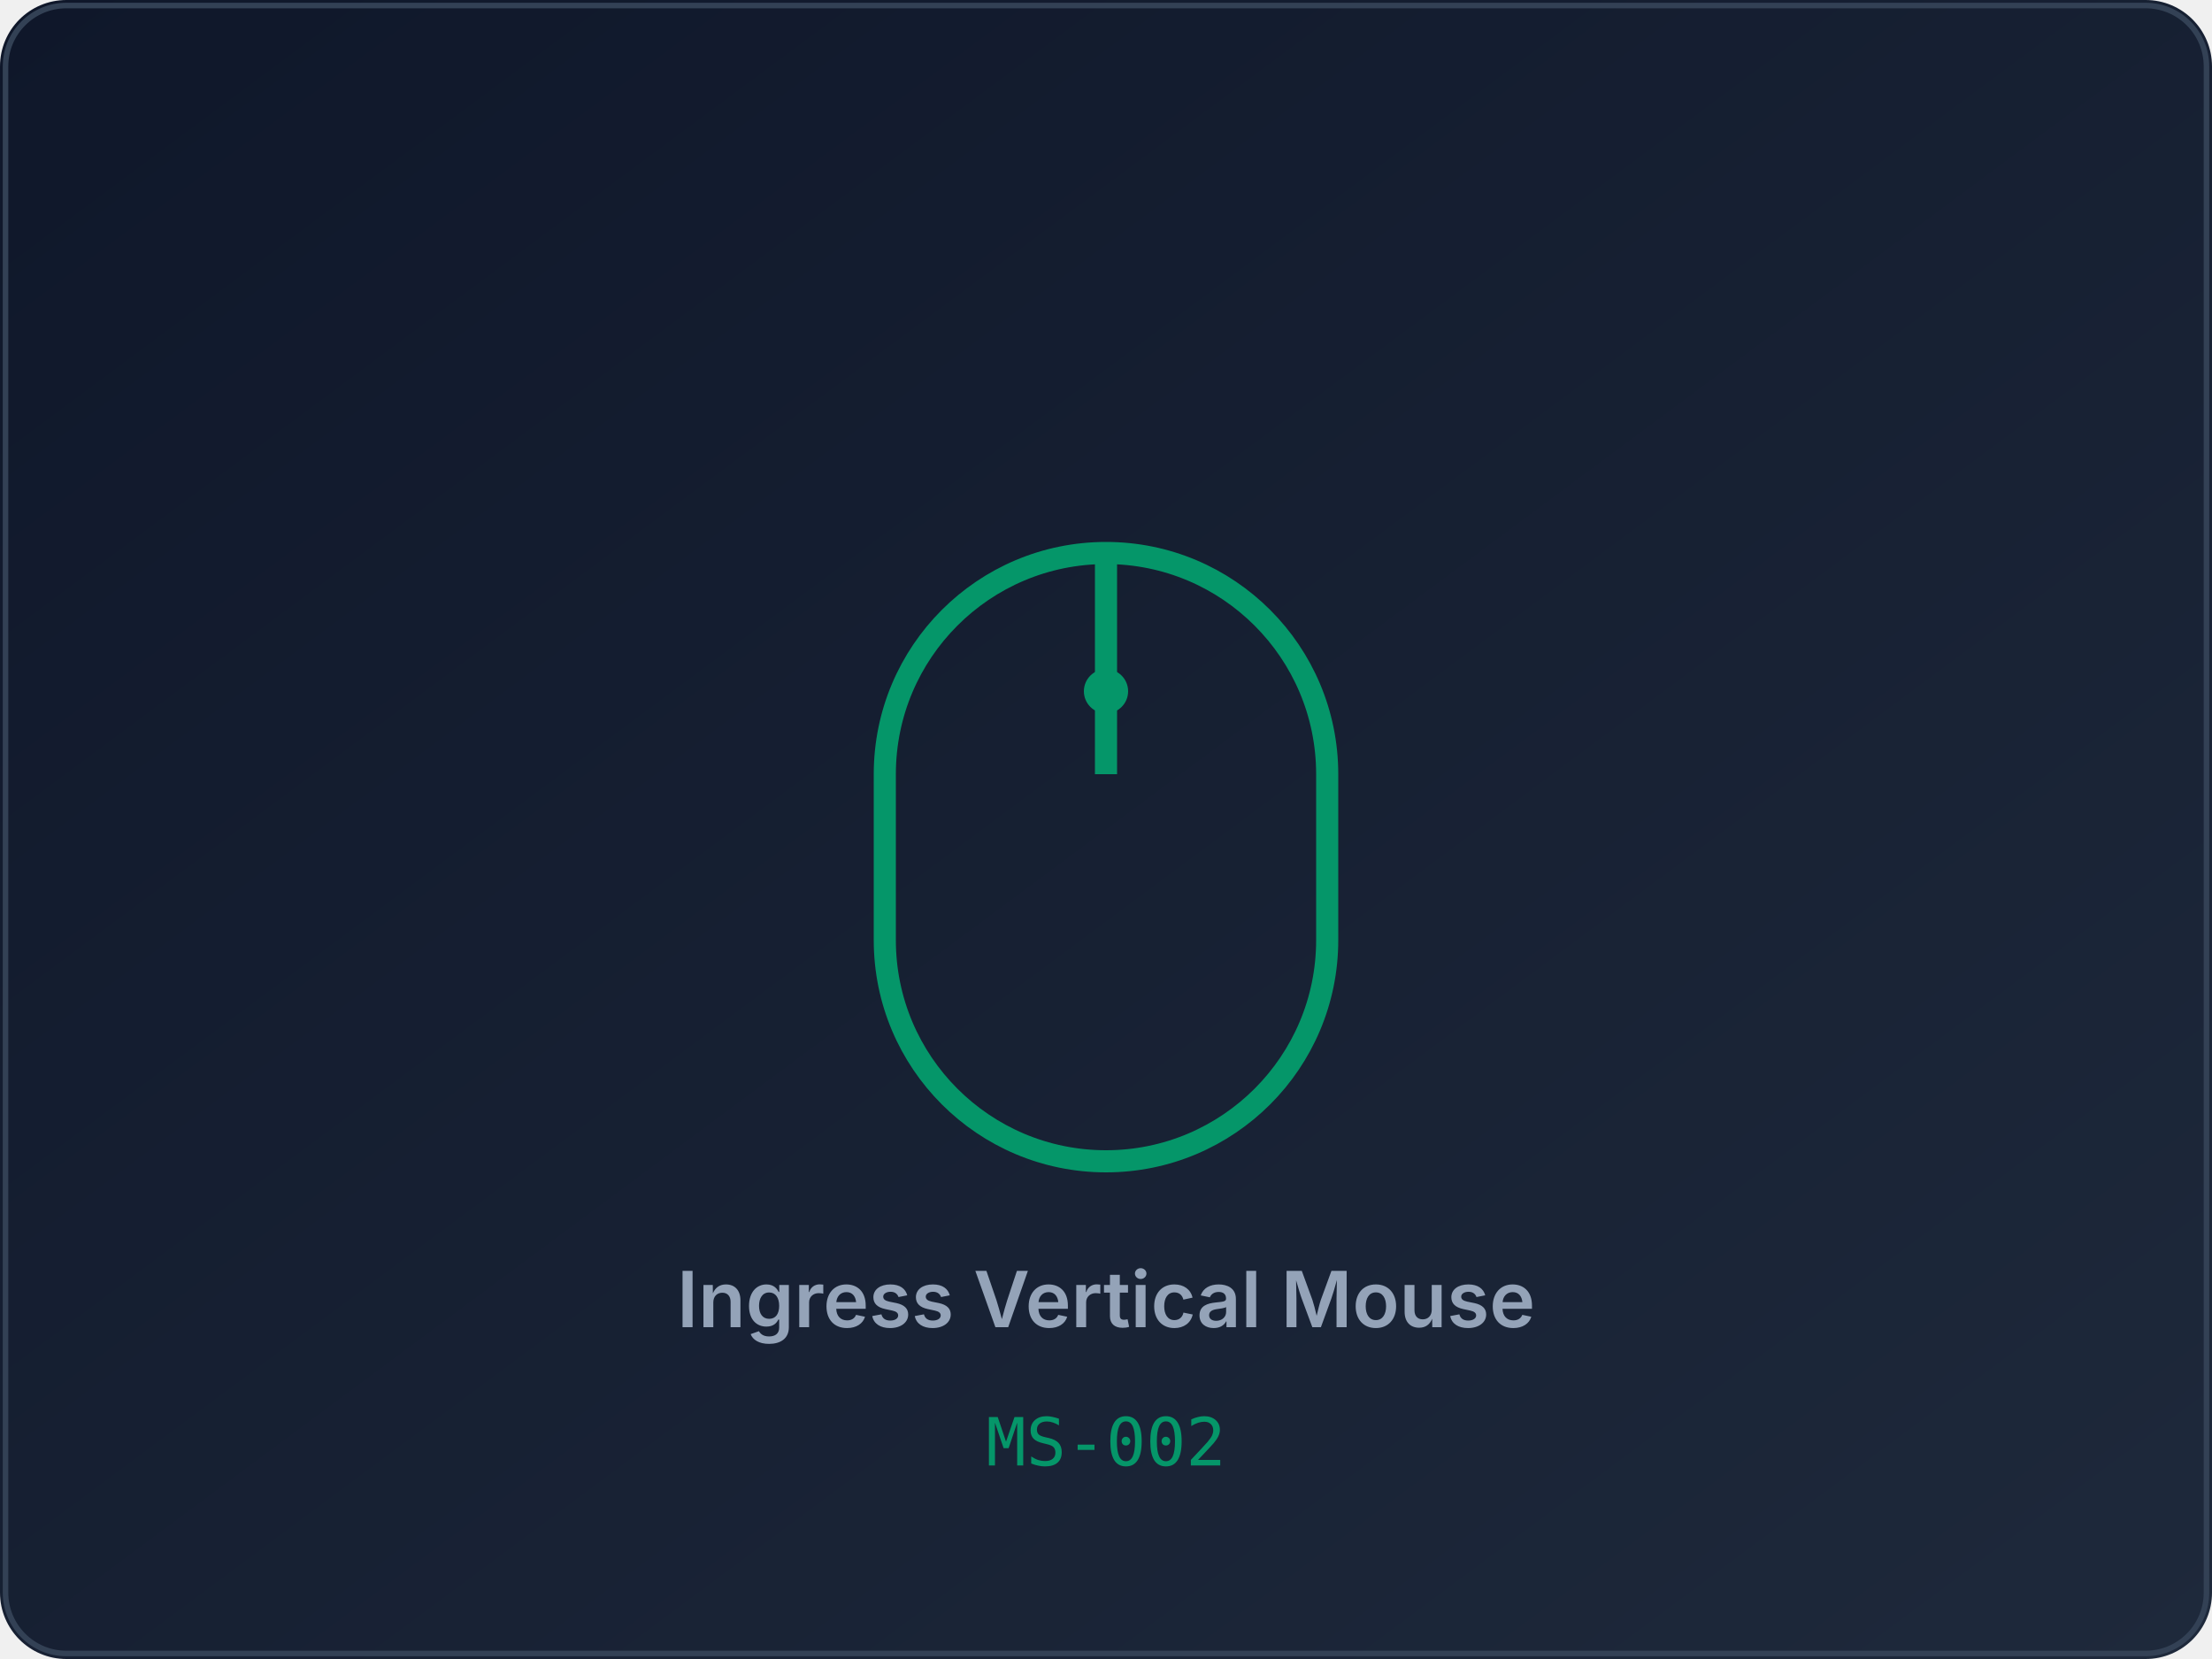
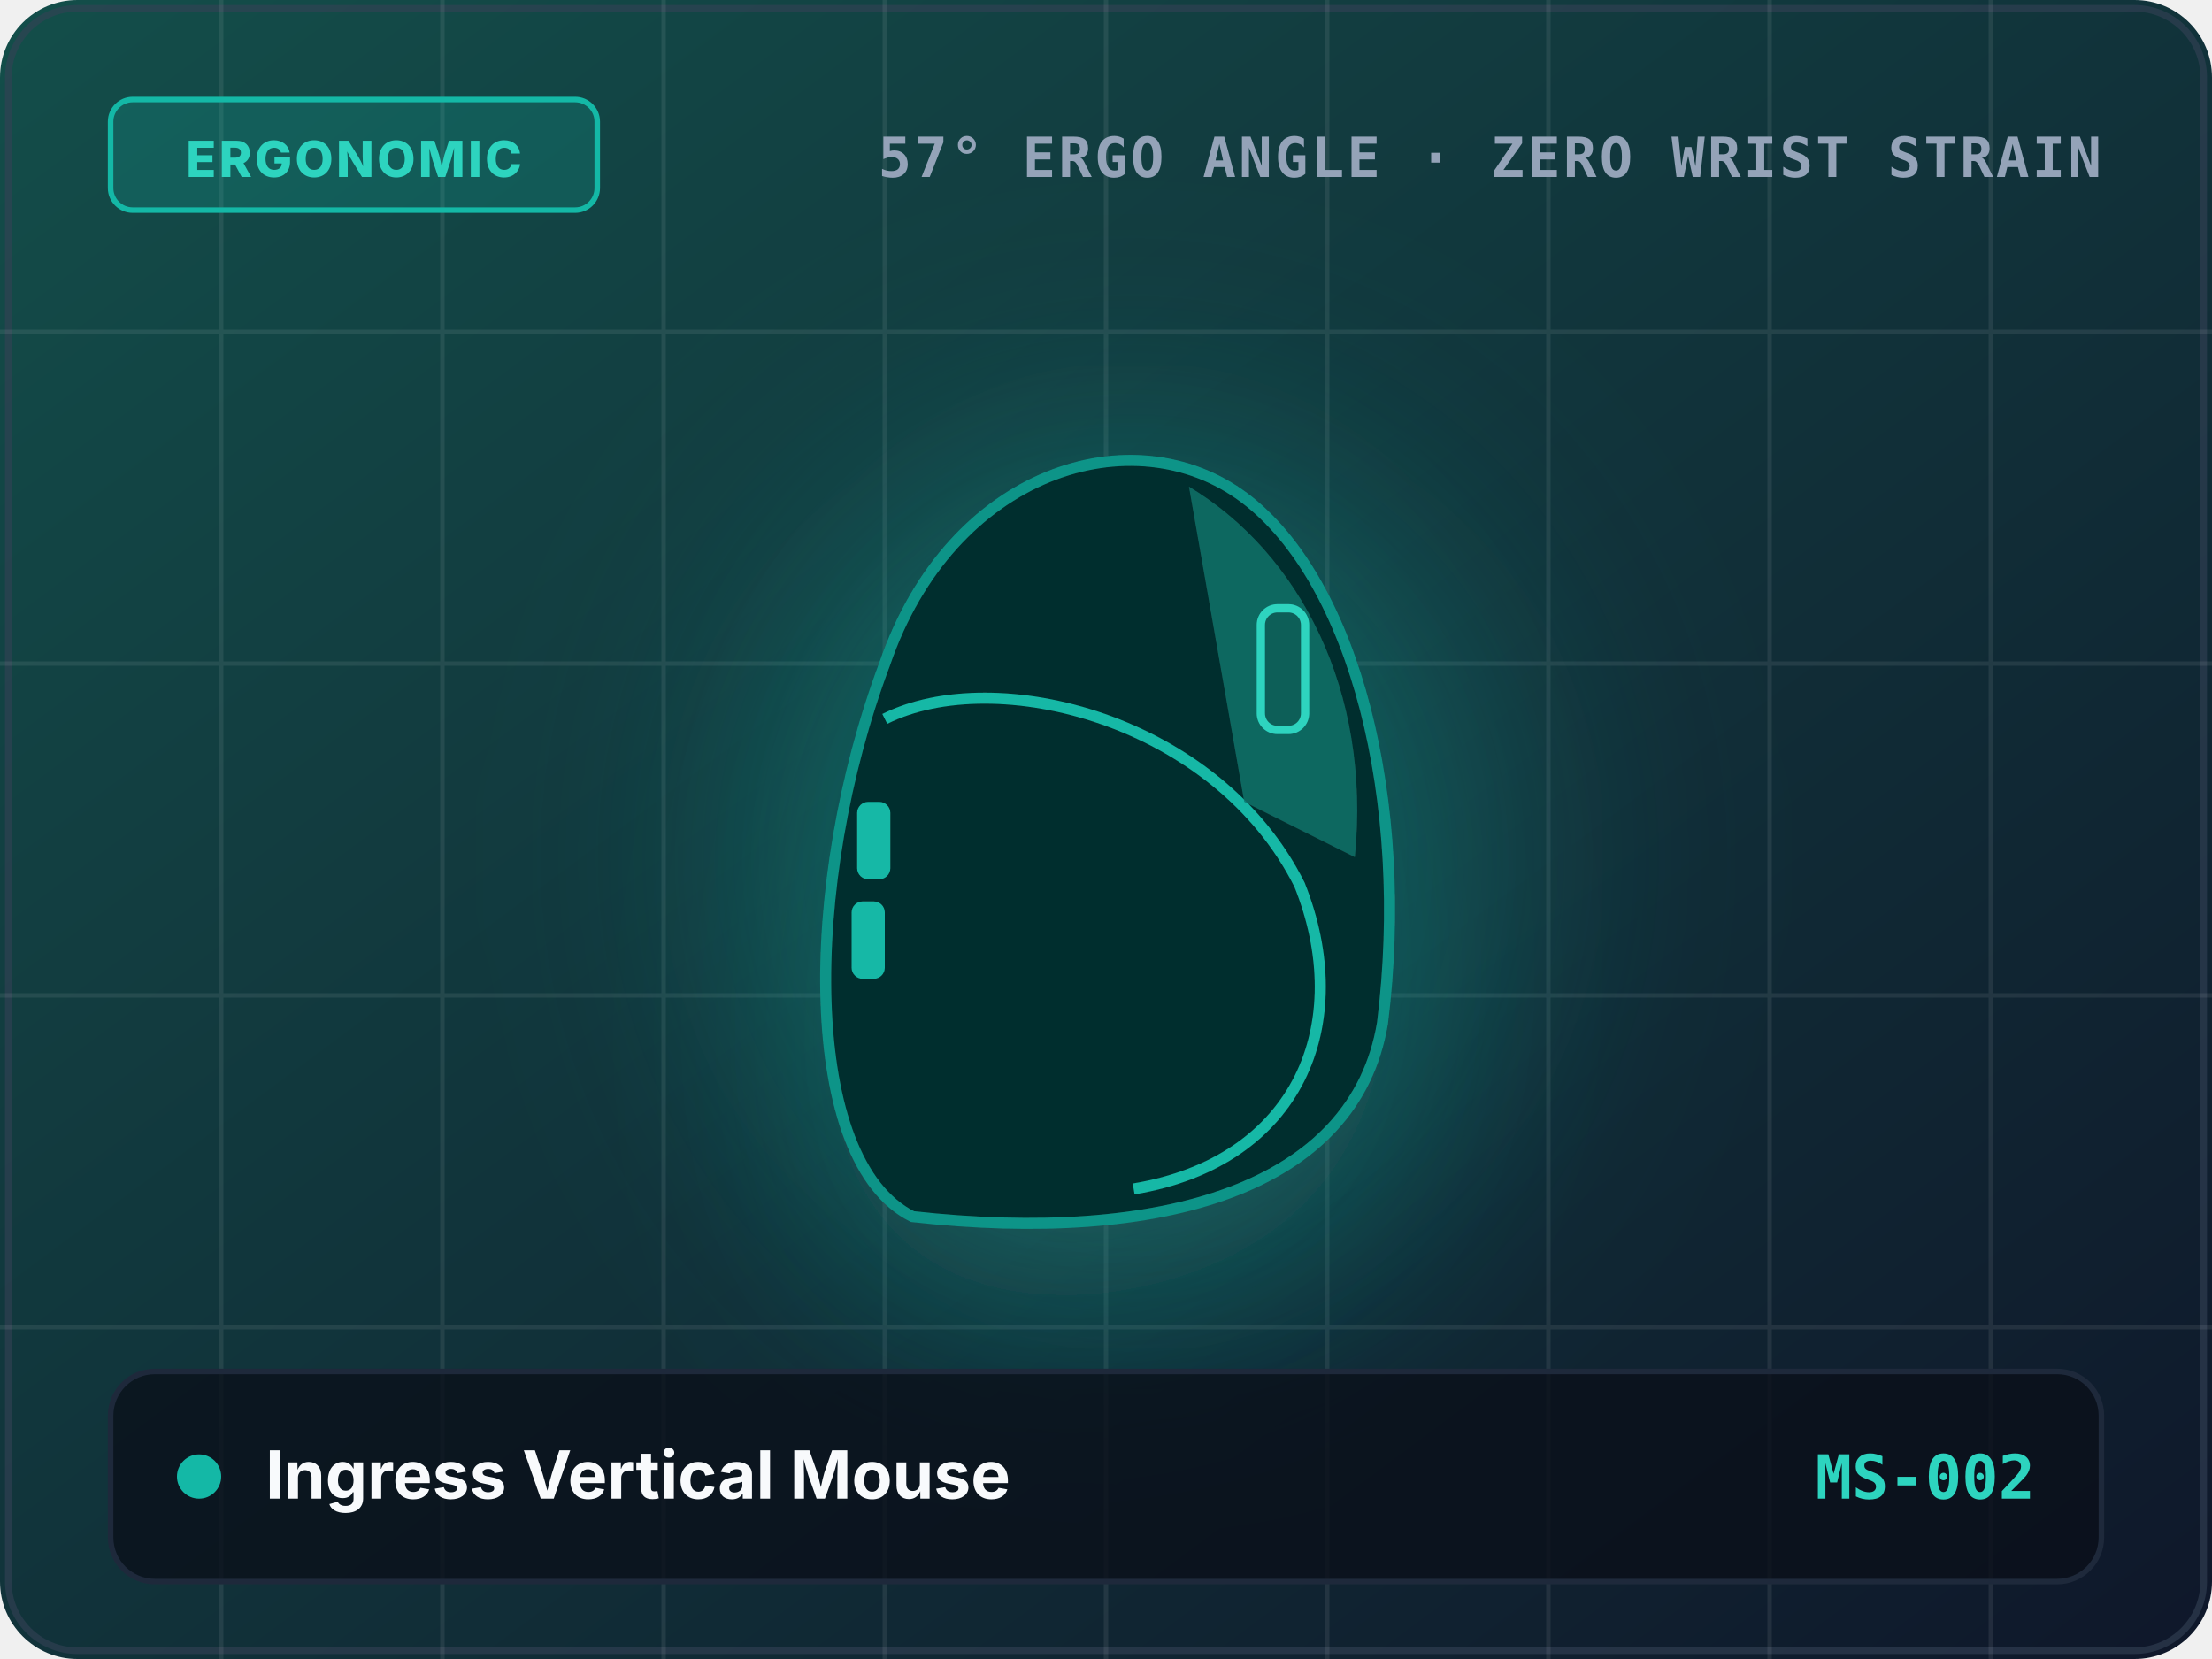
<svg xmlns="http://www.w3.org/2000/svg" viewBox="0 0 400 300" width="400" height="300">
  <defs>
    <linearGradient id="bg-ms-002" x1="0%" y1="0%" x2="100%" y2="100%">
-       <stop offset="0%" stop-color="#0f172a" />
-       <stop offset="100%" stop-color="#1e293b" />
+       <stop offset="0%" stop-color="#134e4a" />
+       <stop offset="100%" stop-color="#0f172a" />
+     </linearGradient>
+     <radialGradient id="knob-grad" cx="50%" cy="50%" r="50%">
+       <stop offset="0%" stop-color="#2dd4bf" />
+       <stop offset="60%" stop-color="#14b8a6" />
+       <stop offset="100%" stop-color="#0f172a" />
+     </radialGradient>
+     <linearGradient id="spacebar-grad" x1="0%" y1="0%" x2="100%" y2="0%">
+       <stop offset="0%" stop-color="#14b8a6" />
+       <stop offset="50%" stop-color="#2dd4bf" />
+       <stop offset="100%" stop-color="#14b8a6" />
+     </linearGradient>
+     <linearGradient id="spacebar-cyan" x1="0%" y1="0%" x2="100%" y2="0%">
+       <stop offset="0%" stop-color="#0284c7" />
+       <stop offset="50%" stop-color="#38bdf8" />
+       <stop offset="100%" stop-color="#0284c7" />
+     </linearGradient>
+     <linearGradient id="lightbar-beam" x1="50%" y1="0%" x2="50%" y2="100%">
+       <stop offset="0%" stop-color="#2dd4bf" stop-opacity="0.8" />
+       <stop offset="40%" stop-color="#14b8a6" stop-opacity="0.3" />
+       <stop offset="100%" stop-color="#14b8a6" stop-opacity="0" />
    </linearGradient>
  </defs>
-   <rect width="400" height="300" rx="12" fill="url(#bg-ms-002)" />
-   <rect x="1" y="1" width="398" height="298" rx="11" fill="none" stroke="#334155" stroke-width="1" />
-   <rect x="160" y="100" width="80" height="110" rx="40" fill="none" stroke="#059669" stroke-width="4" />
-   <line x1="200" y1="100" x2="200" y2="140" stroke="#059669" stroke-width="4" />
-   <circle cx="200" cy="125" r="4" fill="#059669" />
-   <text x="200" y="240" font-family="system-ui, -apple-system, sans-serif" font-size="14" font-weight="600" fill="#94a3b8" text-anchor="middle">Ingress Vertical Mouse</text>
-   <text x="200" y="265" font-family="monospace" font-size="12" fill="#059669" text-anchor="middle">MS-002</text>
+   <rect width="400" height="300" rx="14" fill="url(#bg-ms-002)" />
+   <rect x="1.5" y="1.5" width="397" height="297" rx="12.5" fill="none" stroke="#334155" stroke-width="1.2" opacity="0.6" />
+   <g opacity="0.08" stroke="#ffffff" stroke-width="0.8">
+     <line x1="40" y1="0" x2="40" y2="300" />
+     <line x1="80" y1="0" x2="80" y2="300" />
+     <line x1="120" y1="0" x2="120" y2="300" />
+     <line x1="160" y1="0" x2="160" y2="300" />
+     <line x1="200" y1="0" x2="200" y2="300" />
+     <line x1="240" y1="0" x2="240" y2="300" />
+     <line x1="280" y1="0" x2="280" y2="300" />
+     <line x1="320" y1="0" x2="320" y2="300" />
+     <line x1="360" y1="0" x2="360" y2="300" />
+     <line x1="0" y1="60" x2="400" y2="60" />
+     <line x1="0" y1="120" x2="400" y2="120" />
+     <line x1="0" y1="180" x2="400" y2="180" />
+     <line x1="0" y1="240" x2="400" y2="240" />
+   </g>
+   <rect x="20" y="18" width="88" height="20" rx="4" fill="#14b8a6" fill-opacity="0.2" stroke="#14b8a6" stroke-width="1" />
+   <text x="64" y="32" font-family="system-ui, -apple-system, sans-serif" font-size="9" font-weight="800" fill="#2dd4bf" text-anchor="middle" letter-spacing="0.5">ERGONOMIC</text>
+   <text x="380" y="32" font-family="monospace" font-size="10" font-weight="600" fill="#94a3b8" text-anchor="end" letter-spacing="0.5">57° ERGO ANGLE · ZERO WRIST STRAIN</text>
+   <ellipse cx="205" cy="155" rx="75" ry="80" fill="#14b8a6" opacity="0.2" filter="blur(22px)" />
+   <g filter="drop-shadow(0 14px 20px rgba(20, 184, 166, 0.25))">
+     <path d="M 165,220 C 145,210 145,160 160,120 C 172,85 205,75 225,90 C 245,105 255,145 250,185 C 245,215 210,225 165,220 Z" fill="#042f2e" stroke="#0d9488" stroke-width="2" />
+     <path d="M 160,130 C 180,120 220,130 235,160 C 245,185 235,210 205,215" fill="none" stroke="#14b8a6" stroke-width="2" />
+     <path d="M 215,88 C 235,100 248,125 245,155 L 225,145 Z" fill="#0f766e" opacity="0.8" />
+     <rect x="228" y="110" width="8" height="22" rx="3" fill="#115e59" stroke="#2dd4bf" stroke-width="1.5" />
+     <rect x="155" y="145" width="6" height="14" rx="2" fill="#14b8a6" />
+     <rect x="154" y="163" width="6" height="14" rx="2" fill="#14b8a6" />
+   </g>
+   <rect x="20" y="248" width="360" height="38" rx="8" fill="#0b0f19" fill-opacity="0.8" stroke="#1e293b" stroke-width="1" />
+   <circle cx="36" cy="267" r="4" fill="#14b8a6" />
+   <text x="48" y="271" font-family="system-ui, -apple-system, sans-serif" font-size="12" font-weight="700" fill="#f8fafc">Ingress Vertical Mouse</text>
+   <text x="368" y="271" font-family="monospace" font-size="11" font-weight="700" fill="#2dd4bf" text-anchor="end">MS-002</text>
</svg>
